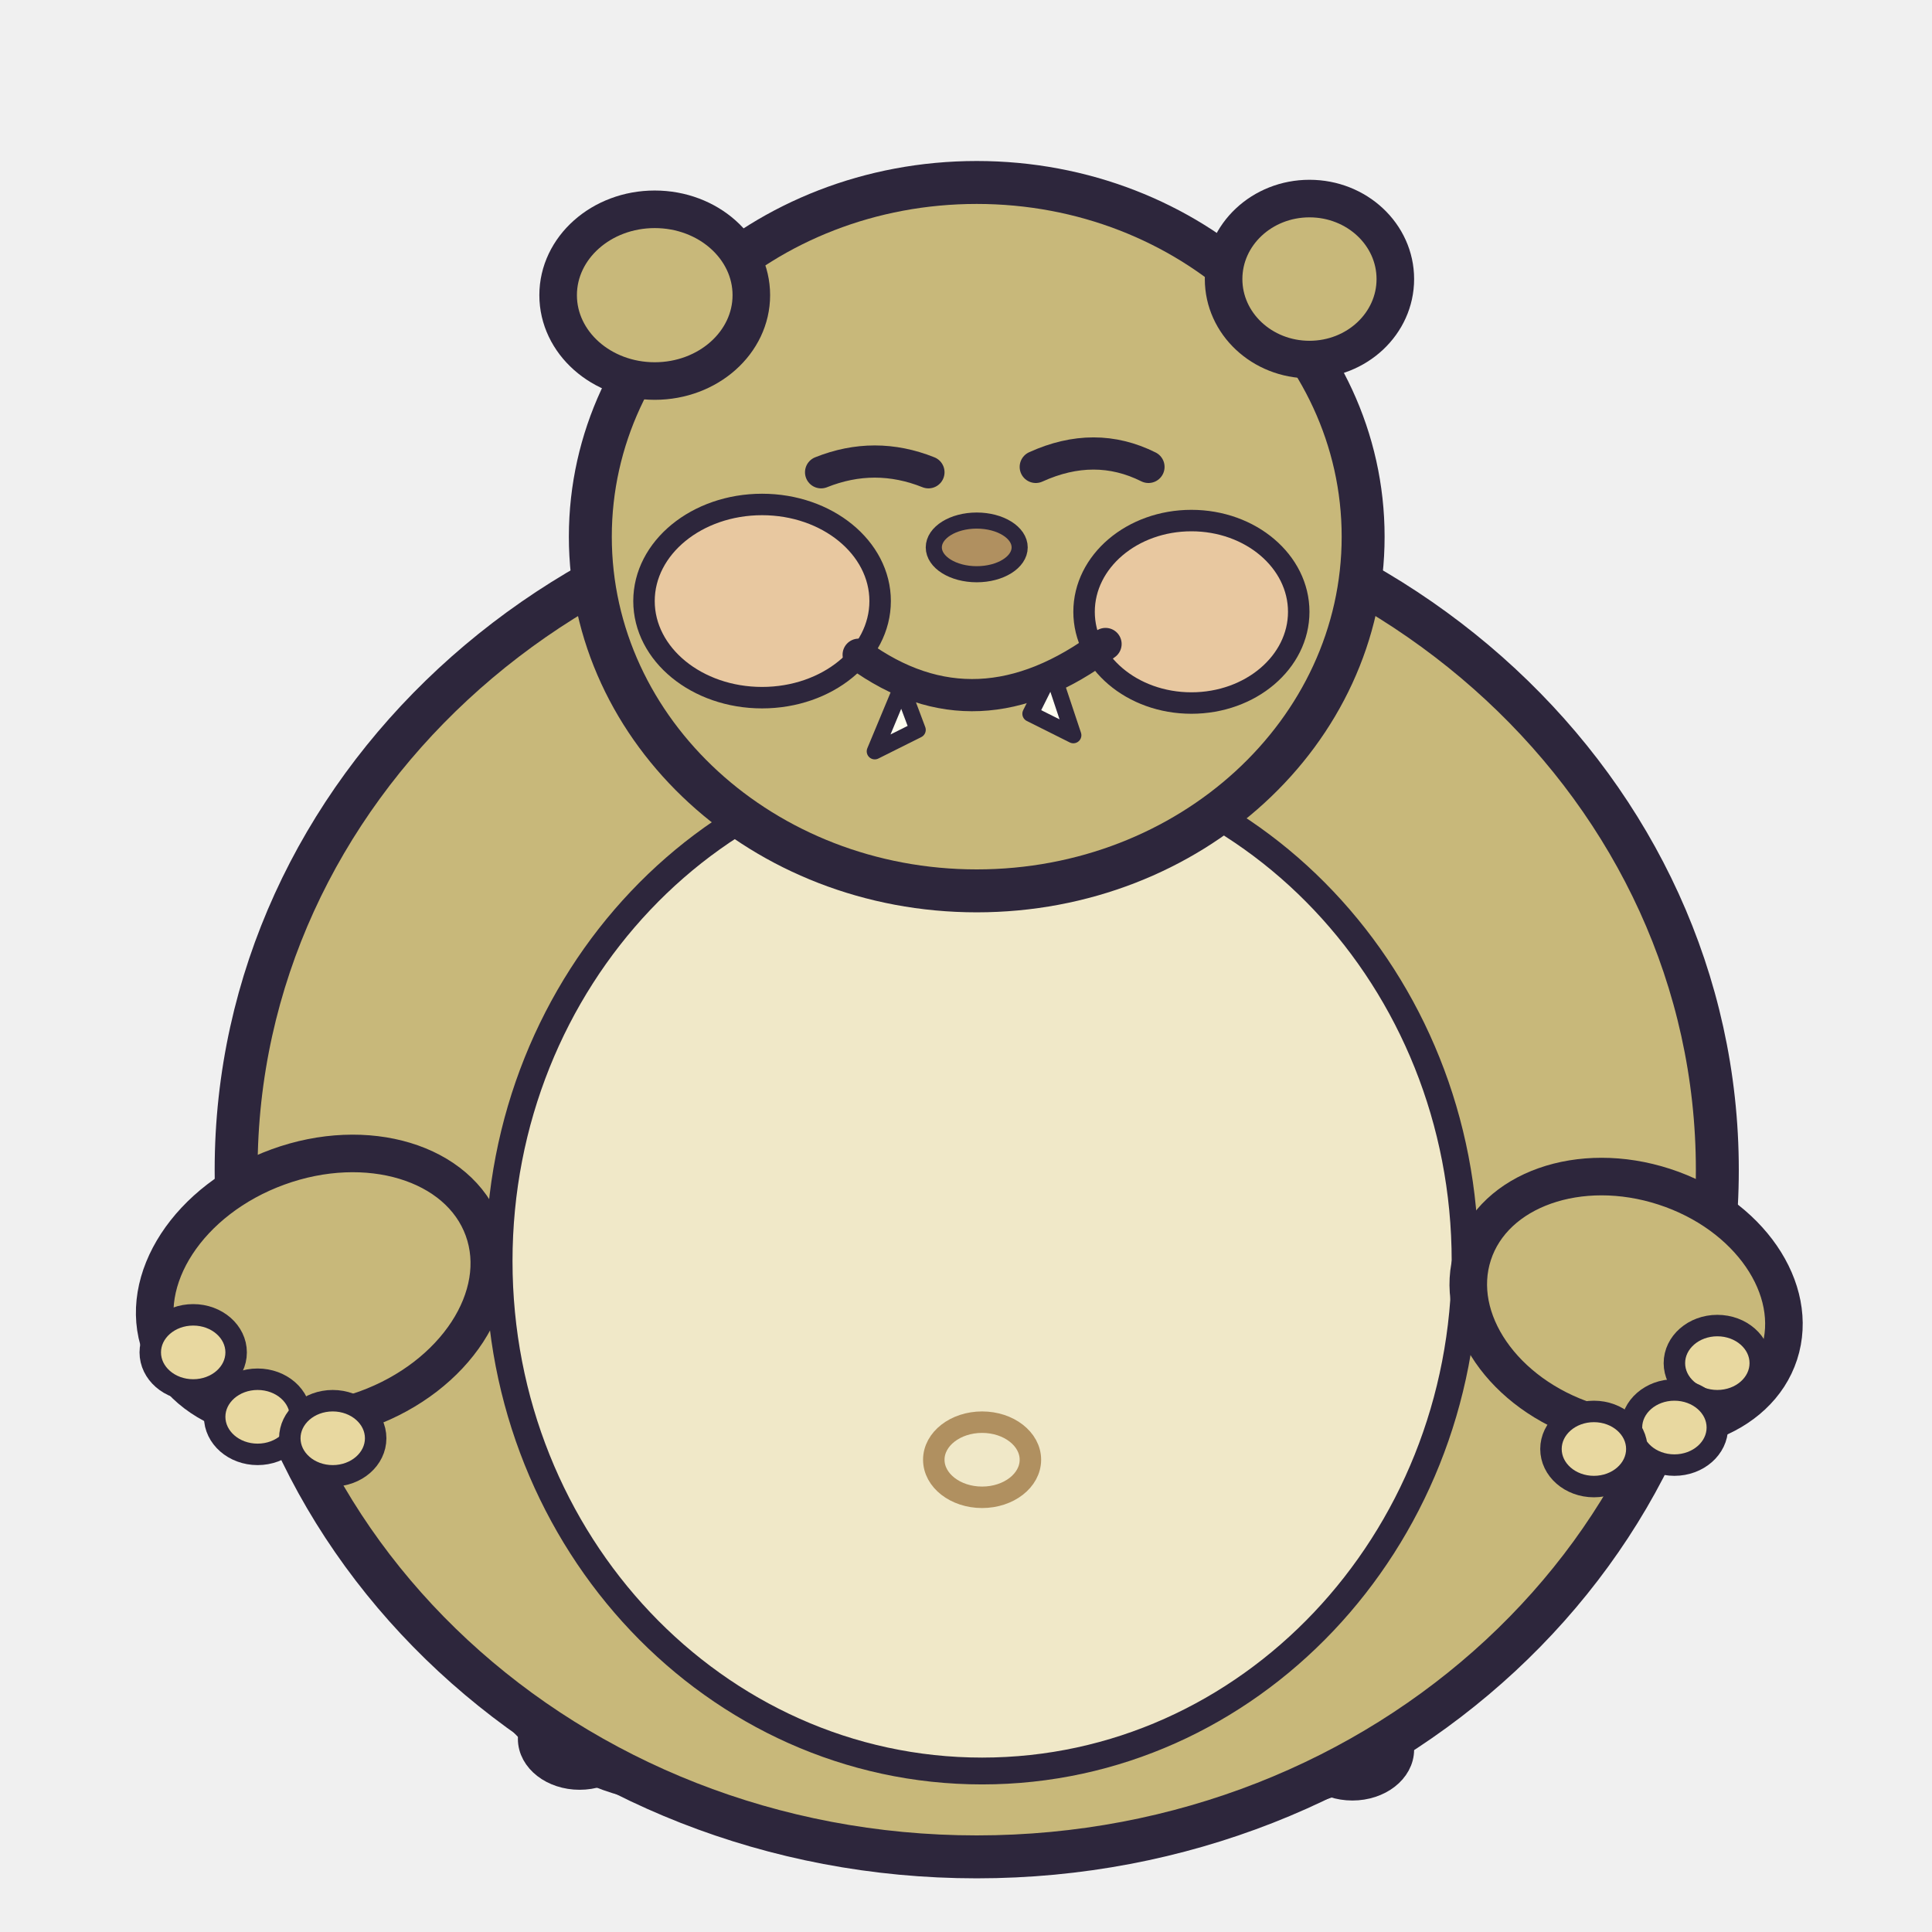
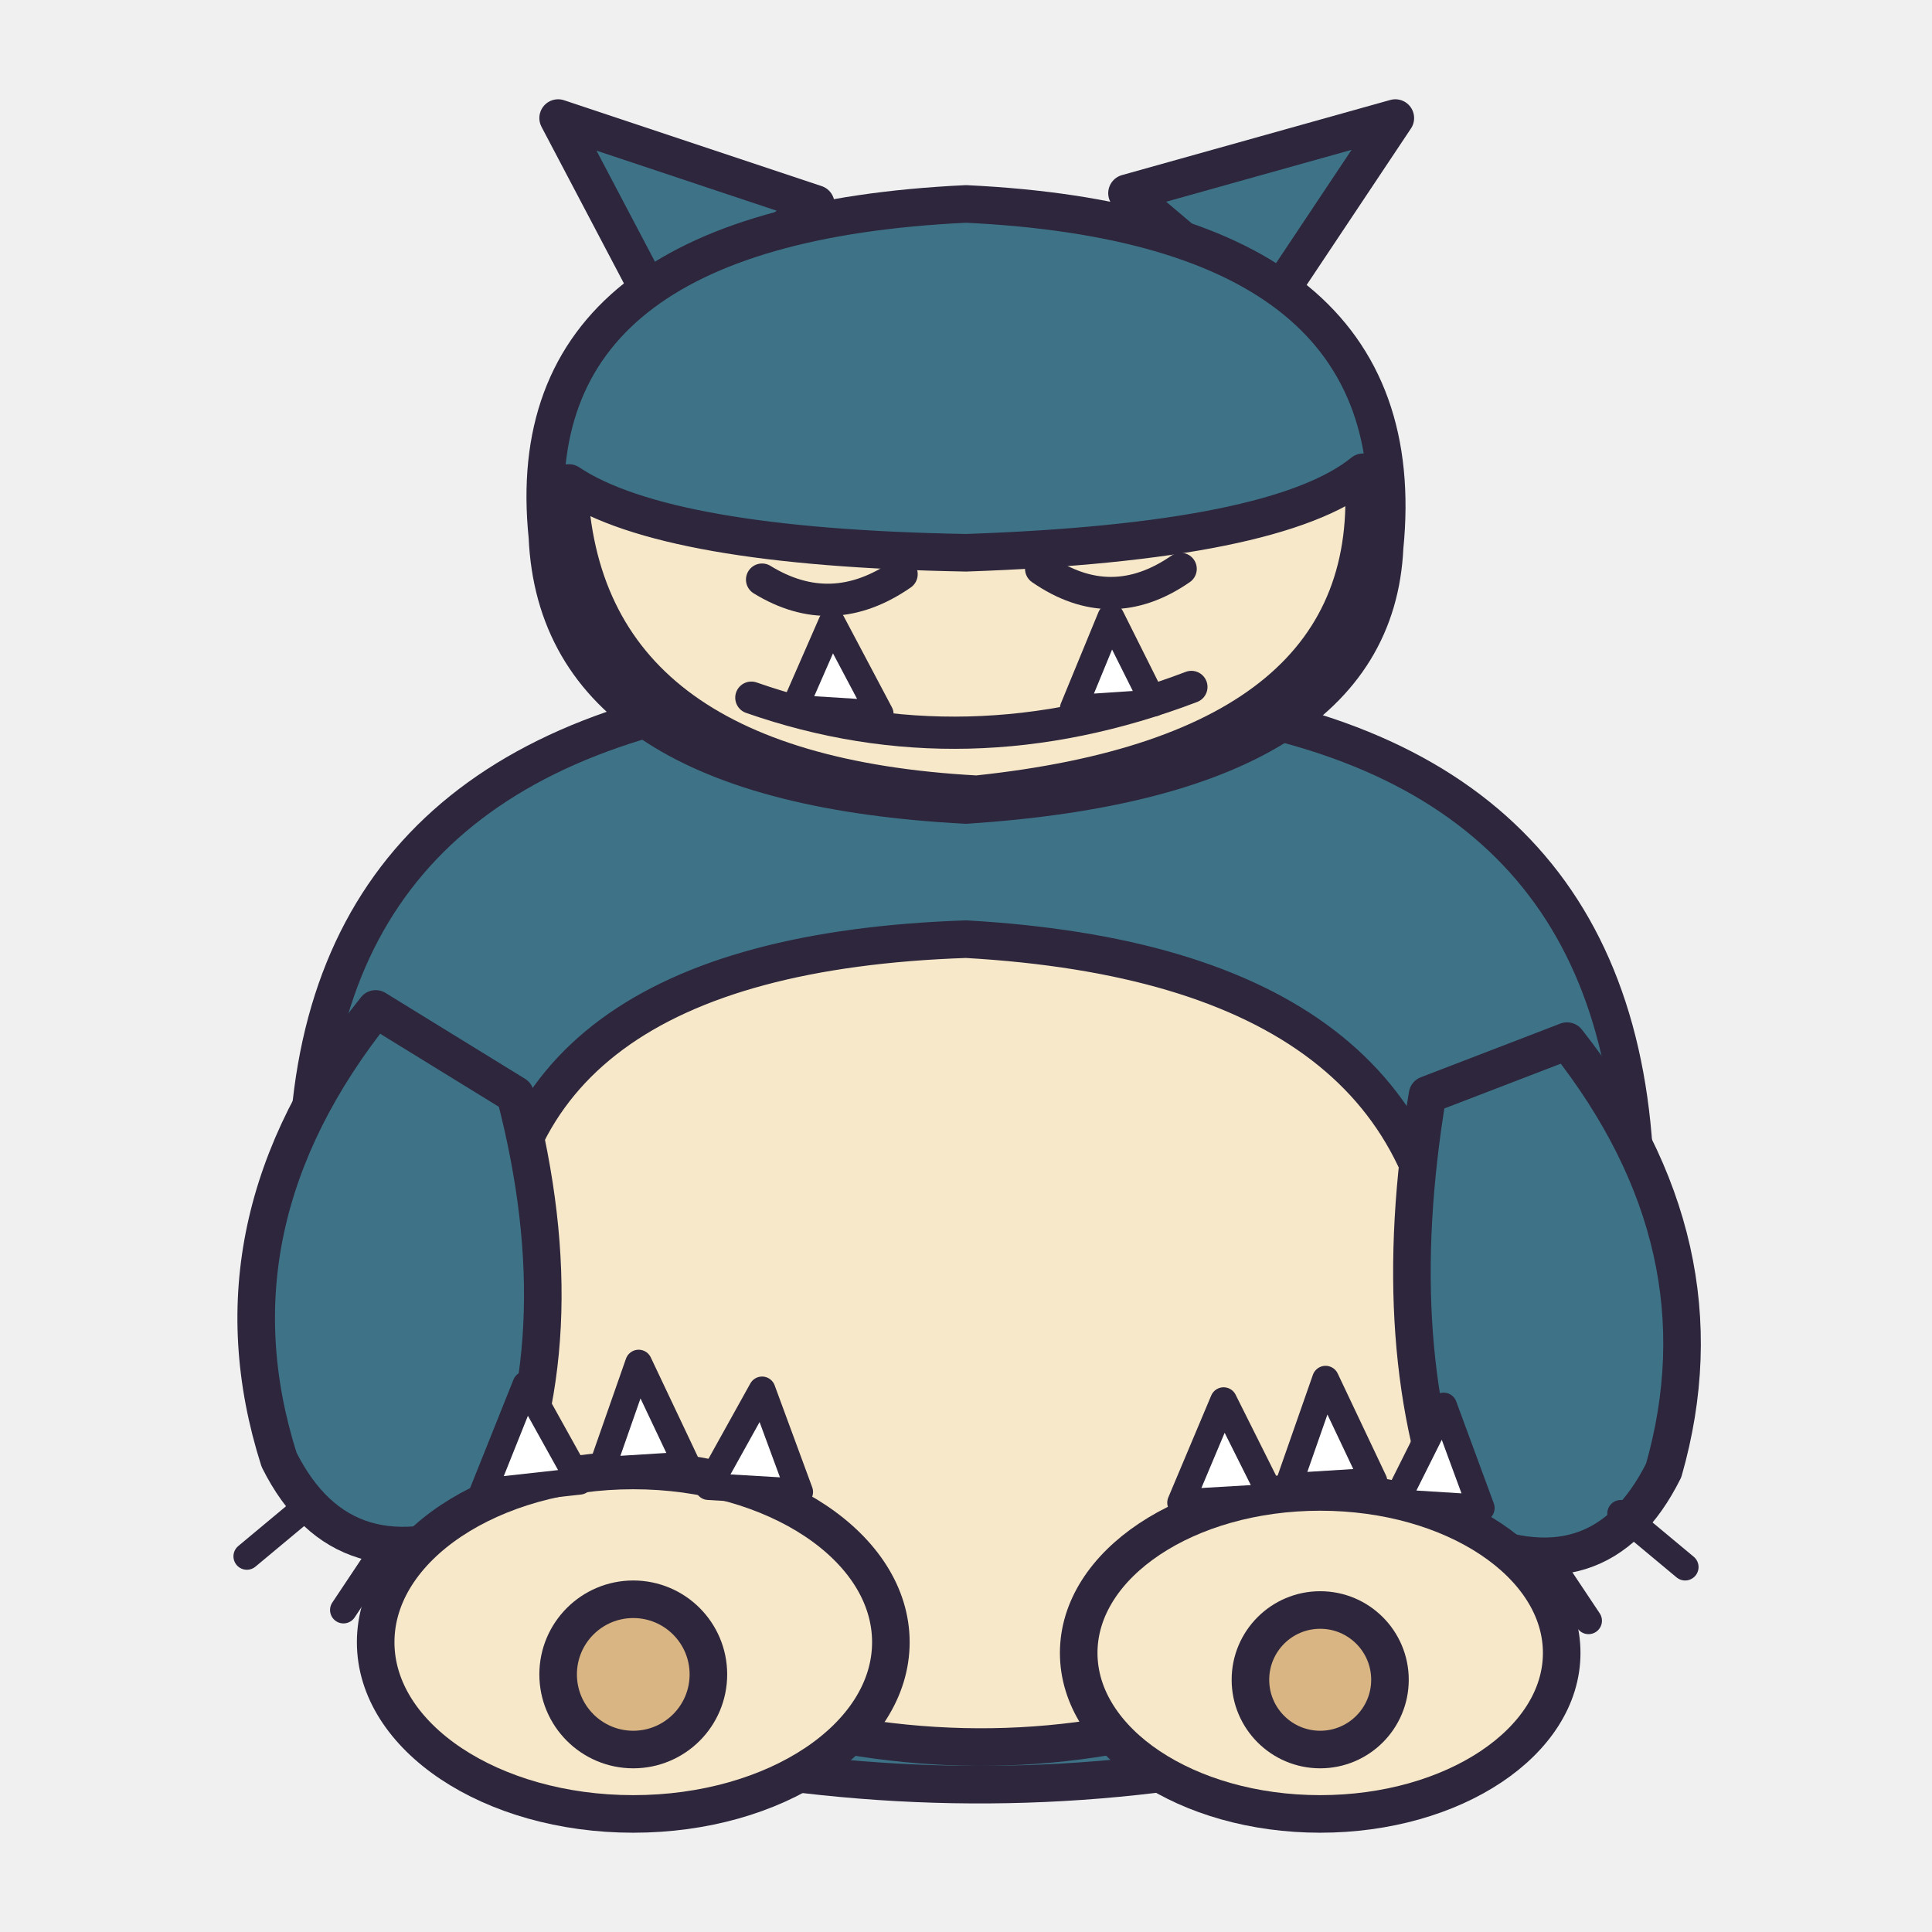
<svg xmlns="http://www.w3.org/2000/svg" viewBox="0 0 360 360">
-   <ellipse cx="130" cy="305" rx="38" ry="28" fill="#C8B87A" stroke="#2d263c" stroke-width="7" stroke-linejoin="round" />
-   <ellipse cx="232" cy="308" rx="36" ry="26" fill="#C8B87A" stroke="#2d263c" stroke-width="7" stroke-linejoin="round" />
-   <ellipse cx="108" cy="324" rx="9" ry="7" fill="#E8D8A0" stroke="#2d263c" stroke-width="5" stroke-linejoin="round" />
-   <ellipse cx="127" cy="328" rx="9" ry="7" fill="#E8D8A0" stroke="#2d263c" stroke-width="5" stroke-linejoin="round" />
-   <ellipse cx="148" cy="325" rx="9" ry="7" fill="#E8D8A0" stroke="#2d263c" stroke-width="5" stroke-linejoin="round" />
-   <ellipse cx="210" cy="327" rx="9" ry="7" fill="#E8D8A0" stroke="#2d263c" stroke-width="5" stroke-linejoin="round" />
-   <ellipse cx="231" cy="330" rx="9" ry="7" fill="#E8D8A0" stroke="#2d263c" stroke-width="5" stroke-linejoin="round" />
-   <ellipse cx="252" cy="326" rx="9" ry="7" fill="#E8D8A0" stroke="#2d263c" stroke-width="5" stroke-linejoin="round" />
-   <ellipse cx="182" cy="218" rx="138" ry="128" fill="#C8B87A" stroke="#2d263c" stroke-width="8" stroke-linejoin="round" />
-   <ellipse cx="183" cy="235" rx="90" ry="95" fill="#F0E8C8" stroke="#2d263c" stroke-width="5" stroke-linejoin="round" />
-   <ellipse cx="60" cy="240" rx="32" ry="24" fill="#C8B87A" stroke="#2d263c" stroke-width="7" stroke-linejoin="round" transform="rotate(-20 60 240)" />
-   <ellipse cx="303" cy="243" rx="30" ry="23" fill="#C8B87A" stroke="#2d263c" stroke-width="7" stroke-linejoin="round" transform="rotate(18 303 243)" />
-   <ellipse cx="36" cy="252" rx="8" ry="7" fill="#E8D8A0" stroke="#2d263c" stroke-width="4" />
-   <ellipse cx="48" cy="264" rx="8" ry="7" fill="#E8D8A0" stroke="#2d263c" stroke-width="4" />
-   <ellipse cx="62" cy="268" rx="8" ry="7" fill="#E8D8A0" stroke="#2d263c" stroke-width="4" />
-   <ellipse cx="320" cy="254" rx="8" ry="7" fill="#E8D8A0" stroke="#2d263c" stroke-width="4" />
-   <ellipse cx="312" cy="266" rx="8" ry="7" fill="#E8D8A0" stroke="#2d263c" stroke-width="4" />
-   <ellipse cx="297" cy="270" rx="8" ry="7" fill="#E8D8A0" stroke="#2d263c" stroke-width="4" />
-   <ellipse cx="182" cy="100" rx="72" ry="66" fill="#C8B87A" stroke="#2d263c" stroke-width="8" stroke-linejoin="round" />
-   <ellipse cx="122" cy="55" rx="18" ry="16" fill="#C8B87A" stroke="#2d263c" stroke-width="7" stroke-linejoin="round" />
-   <ellipse cx="244" cy="52" rx="16" ry="15" fill="#C8B87A" stroke="#2d263c" stroke-width="7" stroke-linejoin="round" />
-   <ellipse cx="142" cy="112" rx="22" ry="18" fill="#E8C8A0" stroke="#2d263c" stroke-width="4" stroke-linejoin="round" />
-   <ellipse cx="222" cy="114" rx="20" ry="17" fill="#E8C8A0" stroke="#2d263c" stroke-width="4" stroke-linejoin="round" />
-   <path d="M153 88 Q163 84 173 88" fill="none" stroke="#2d263c" stroke-width="6" stroke-linecap="round" />
-   <path d="M193 87 Q204 82 214 87" fill="none" stroke="#2d263c" stroke-width="6" stroke-linecap="round" />
-   <ellipse cx="182" cy="102" rx="8" ry="5" fill="#B09060" stroke="#2d263c" stroke-width="3" />
-   <path d="M160 122 Q182 138 206 120" fill="none" stroke="#2d263c" stroke-width="6" stroke-linecap="round" stroke-linejoin="round" />
-   <path d="M168 128 L163 140 L171 136 Z" fill="#FFFEF0" stroke="#2d263c" stroke-width="3" stroke-linejoin="round" />
-   <path d="M196 125 L200 137 L192 133 Z" fill="#FFFEF0" stroke="#2d263c" stroke-width="3" stroke-linejoin="round" />
-   <ellipse cx="183" cy="272" rx="9" ry="7" fill="none" stroke="#B09060" stroke-width="4" />
+   <g stroke="#2d263c" stroke-width="7" stroke-linejoin="round" stroke-linecap="round">
+     <path d="M124 60 L104 22 L152 38 Z" fill="#3E7287" />
+     <path d="M236 58 L260 22 L210 36 Z" fill="#3E7287" />
+     <path d="M58 235 Q50 150 128 132 Q180 122 236 134 Q312 152 304 240 Q298 305 232 328 Q178 338 122 326 Q62 304 58 235 Z" fill="#3E7287" />
+     <path d="M92 240 Q92 178 180 175 Q268 180 270 244 Q268 300 222 320 Q180 332 136 318 Q94 298 92 240 Z" fill="#F6E8C8" />
+     <path d="M70 188 Q38 228 52 272 Q64 296 92 284 Q108 250 96 204 Z" fill="#3E7287" />
+     <path d="M292 194 Q322 232 310 274 Q298 298 272 286 Q258 252 266 204 Z" fill="#3E7287" />
+     <path d="M58 280 l-12 10" fill="none" stroke-width="5" />
+     <path d="M72 288 l-8 12" fill="none" stroke-width="5" />
+     <path d="M302 282 l12 10" fill="none" stroke-width="5" />
+     <path d="M288 290 l8 12" fill="none" stroke-width="5" />
+     <ellipse cx="118" cy="306" rx="48" ry="32" fill="#F6E8C8" />
+     <circle cx="118" cy="312" r="14" fill="#D9B583" />
+     <path d="M90 278 L98 258 L108 276 Z" fill="#ffffff" stroke-width="5" />
+     <path d="M112 274 L119 254 L128 273 Z" fill="#ffffff" stroke-width="5" />
+     <path d="M132 277 L142 259 L149 278 Z" fill="#ffffff" stroke-width="5" />
+     <ellipse cx="246" cy="308" rx="45" ry="30" fill="#F6E8C8" />
+     <circle cx="246" cy="313" r="13" fill="#D9B583" />
+     <path d="M220 280 L228 261 L237 279 Z" fill="#ffffff" stroke-width="5" />
+     <path d="M240 277 L247 257 L256 276 Z" fill="#ffffff" stroke-width="5" />
+     <path d="M260 280 L269 262 L276 281 Z" fill="#ffffff" stroke-width="5" />
+     <path d="M102 100 Q96 42 180 38 Q264 42 258 102 Q256 145 180 150 Q104 146 102 100 Z" fill="#3E7287" />
+     <path d="M106 90 Q124 102 180 103 Q238 101 254 88 Q258 140 182 148 Q108 144 106 90 Z" fill="#F6E8C8" />
+     <path d="M142 108 q13 8 26 -1" fill="none" stroke-width="6" />
+     <path d="M194 106 q13 9 26 0" fill="none" stroke-width="6" />
+     <path d="M140 130 Q180 144 222 128" fill="none" stroke-width="6" />
+     <path d="M148 132 L155 116 L164 133 Z" fill="#ffffff" stroke-width="5" />
+     <path d="M200 132 L207 115 L215 131 Z" fill="#ffffff" stroke-width="5" />
+   </g>
</svg>
